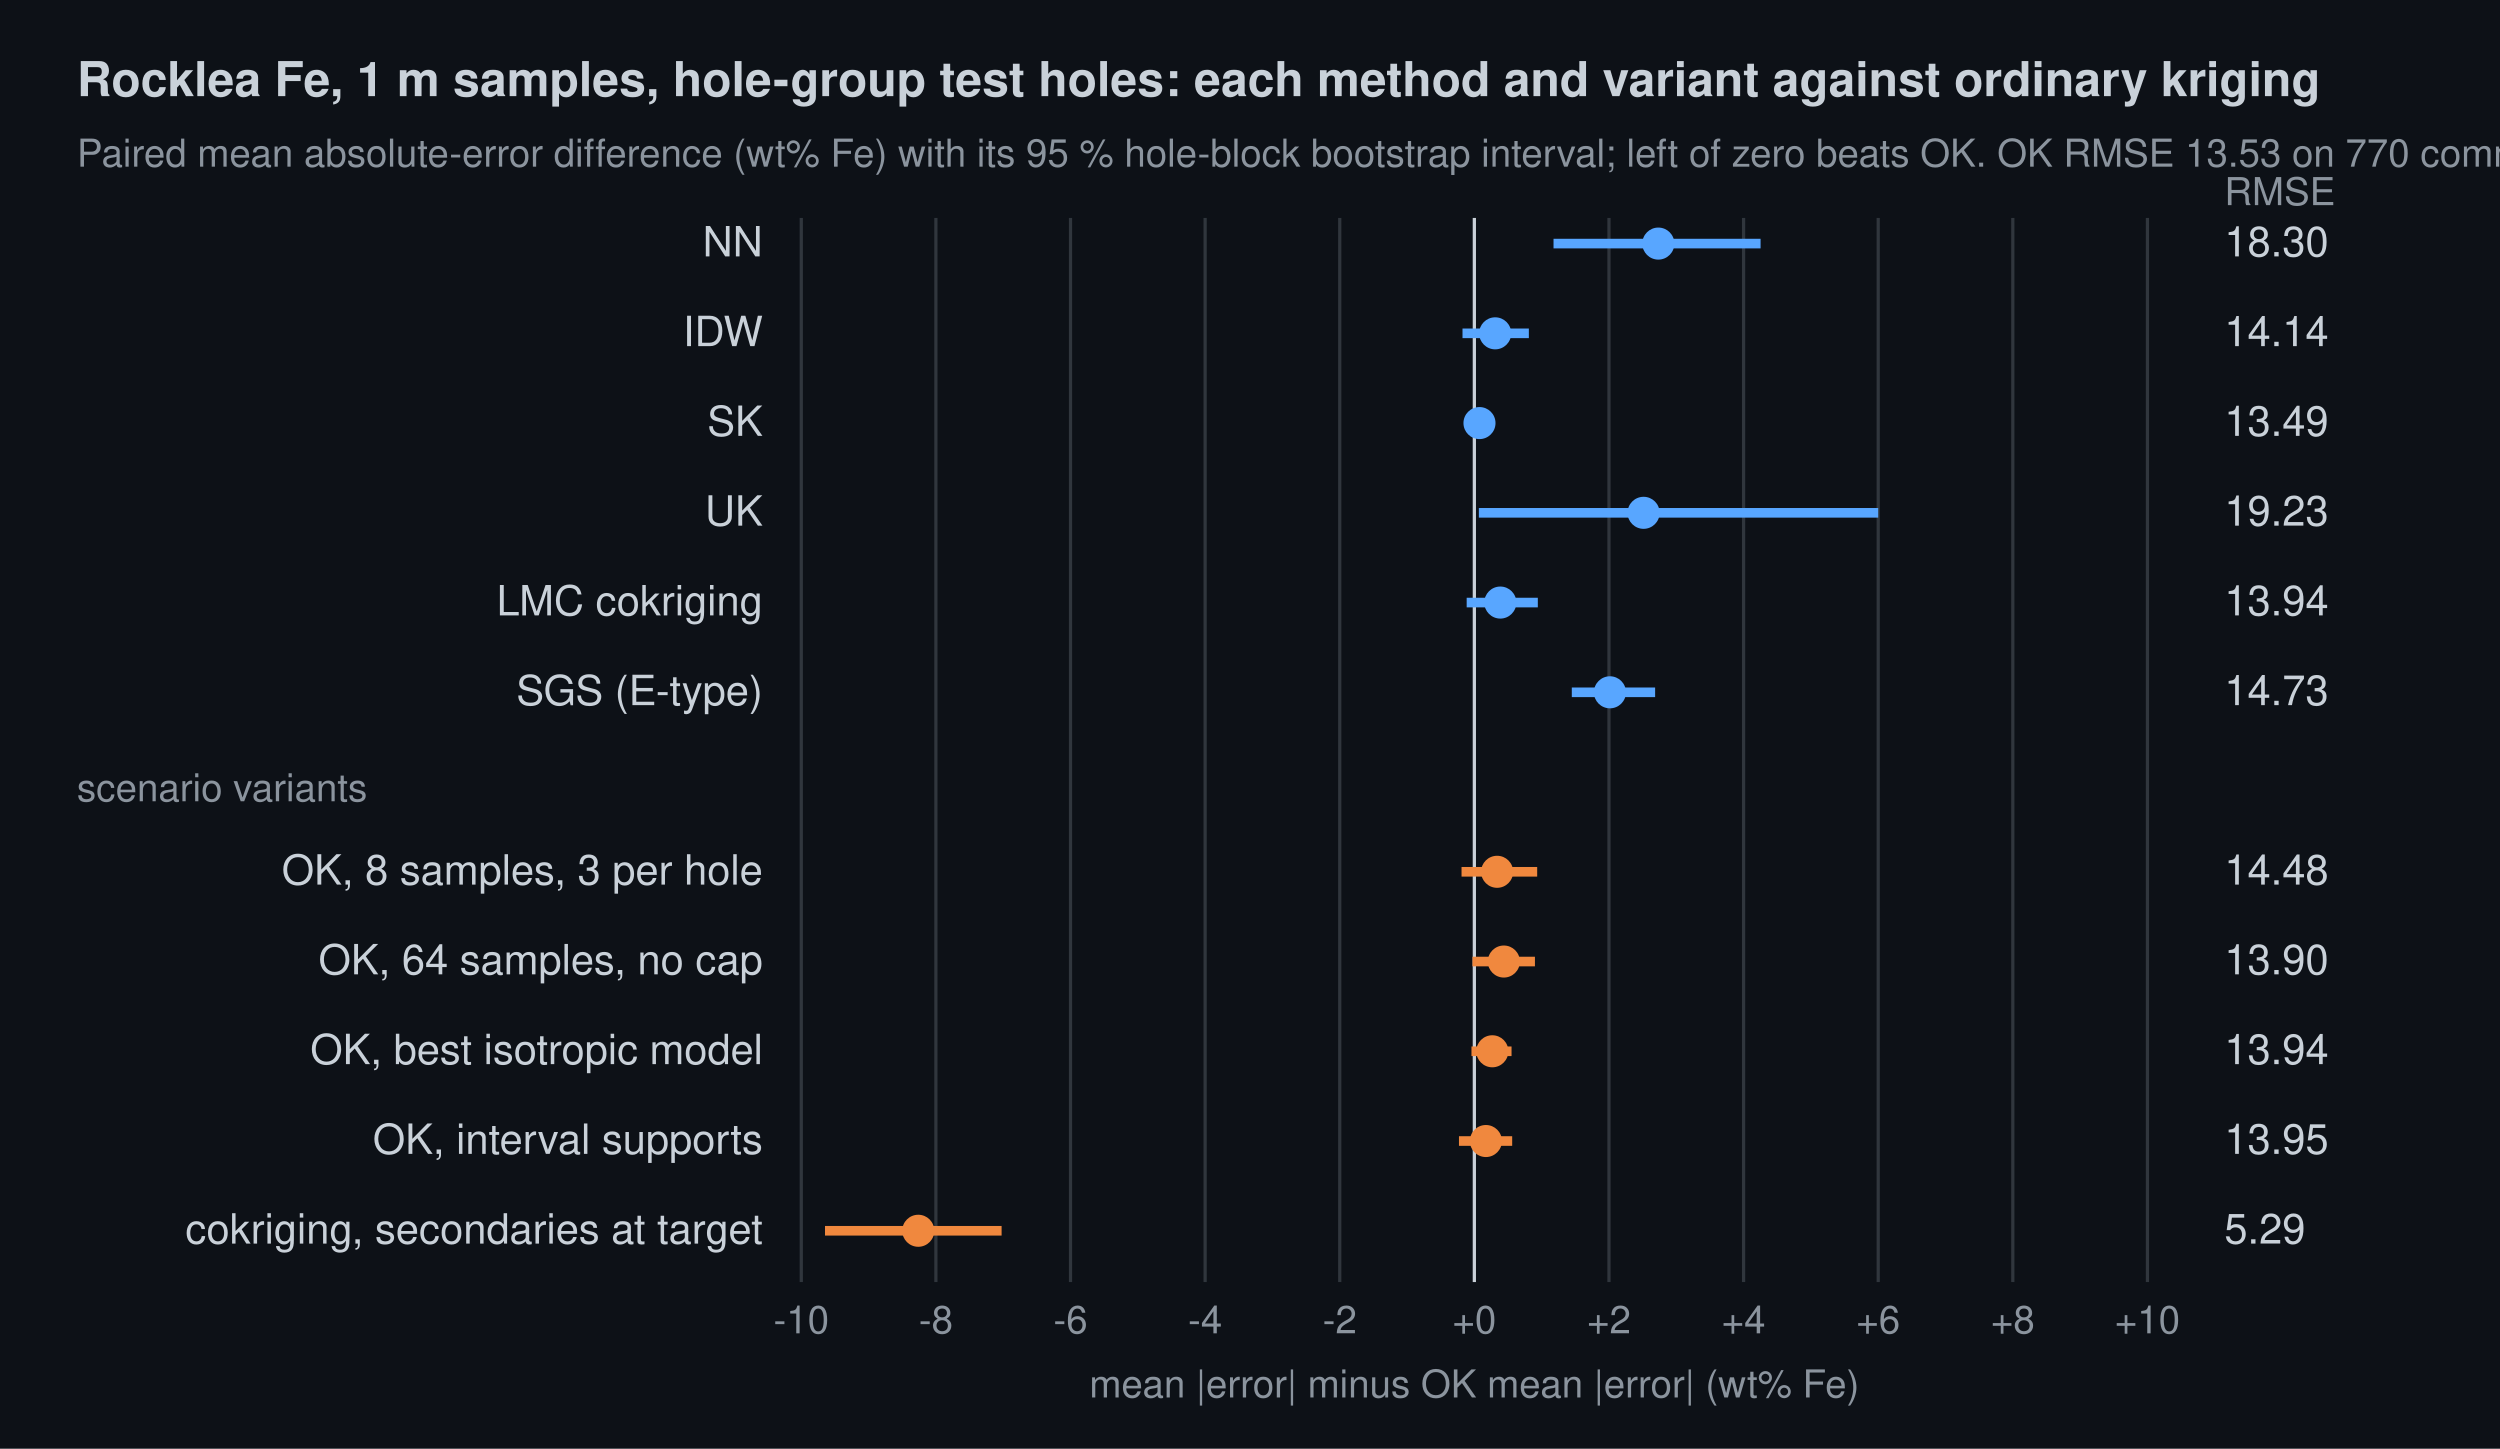
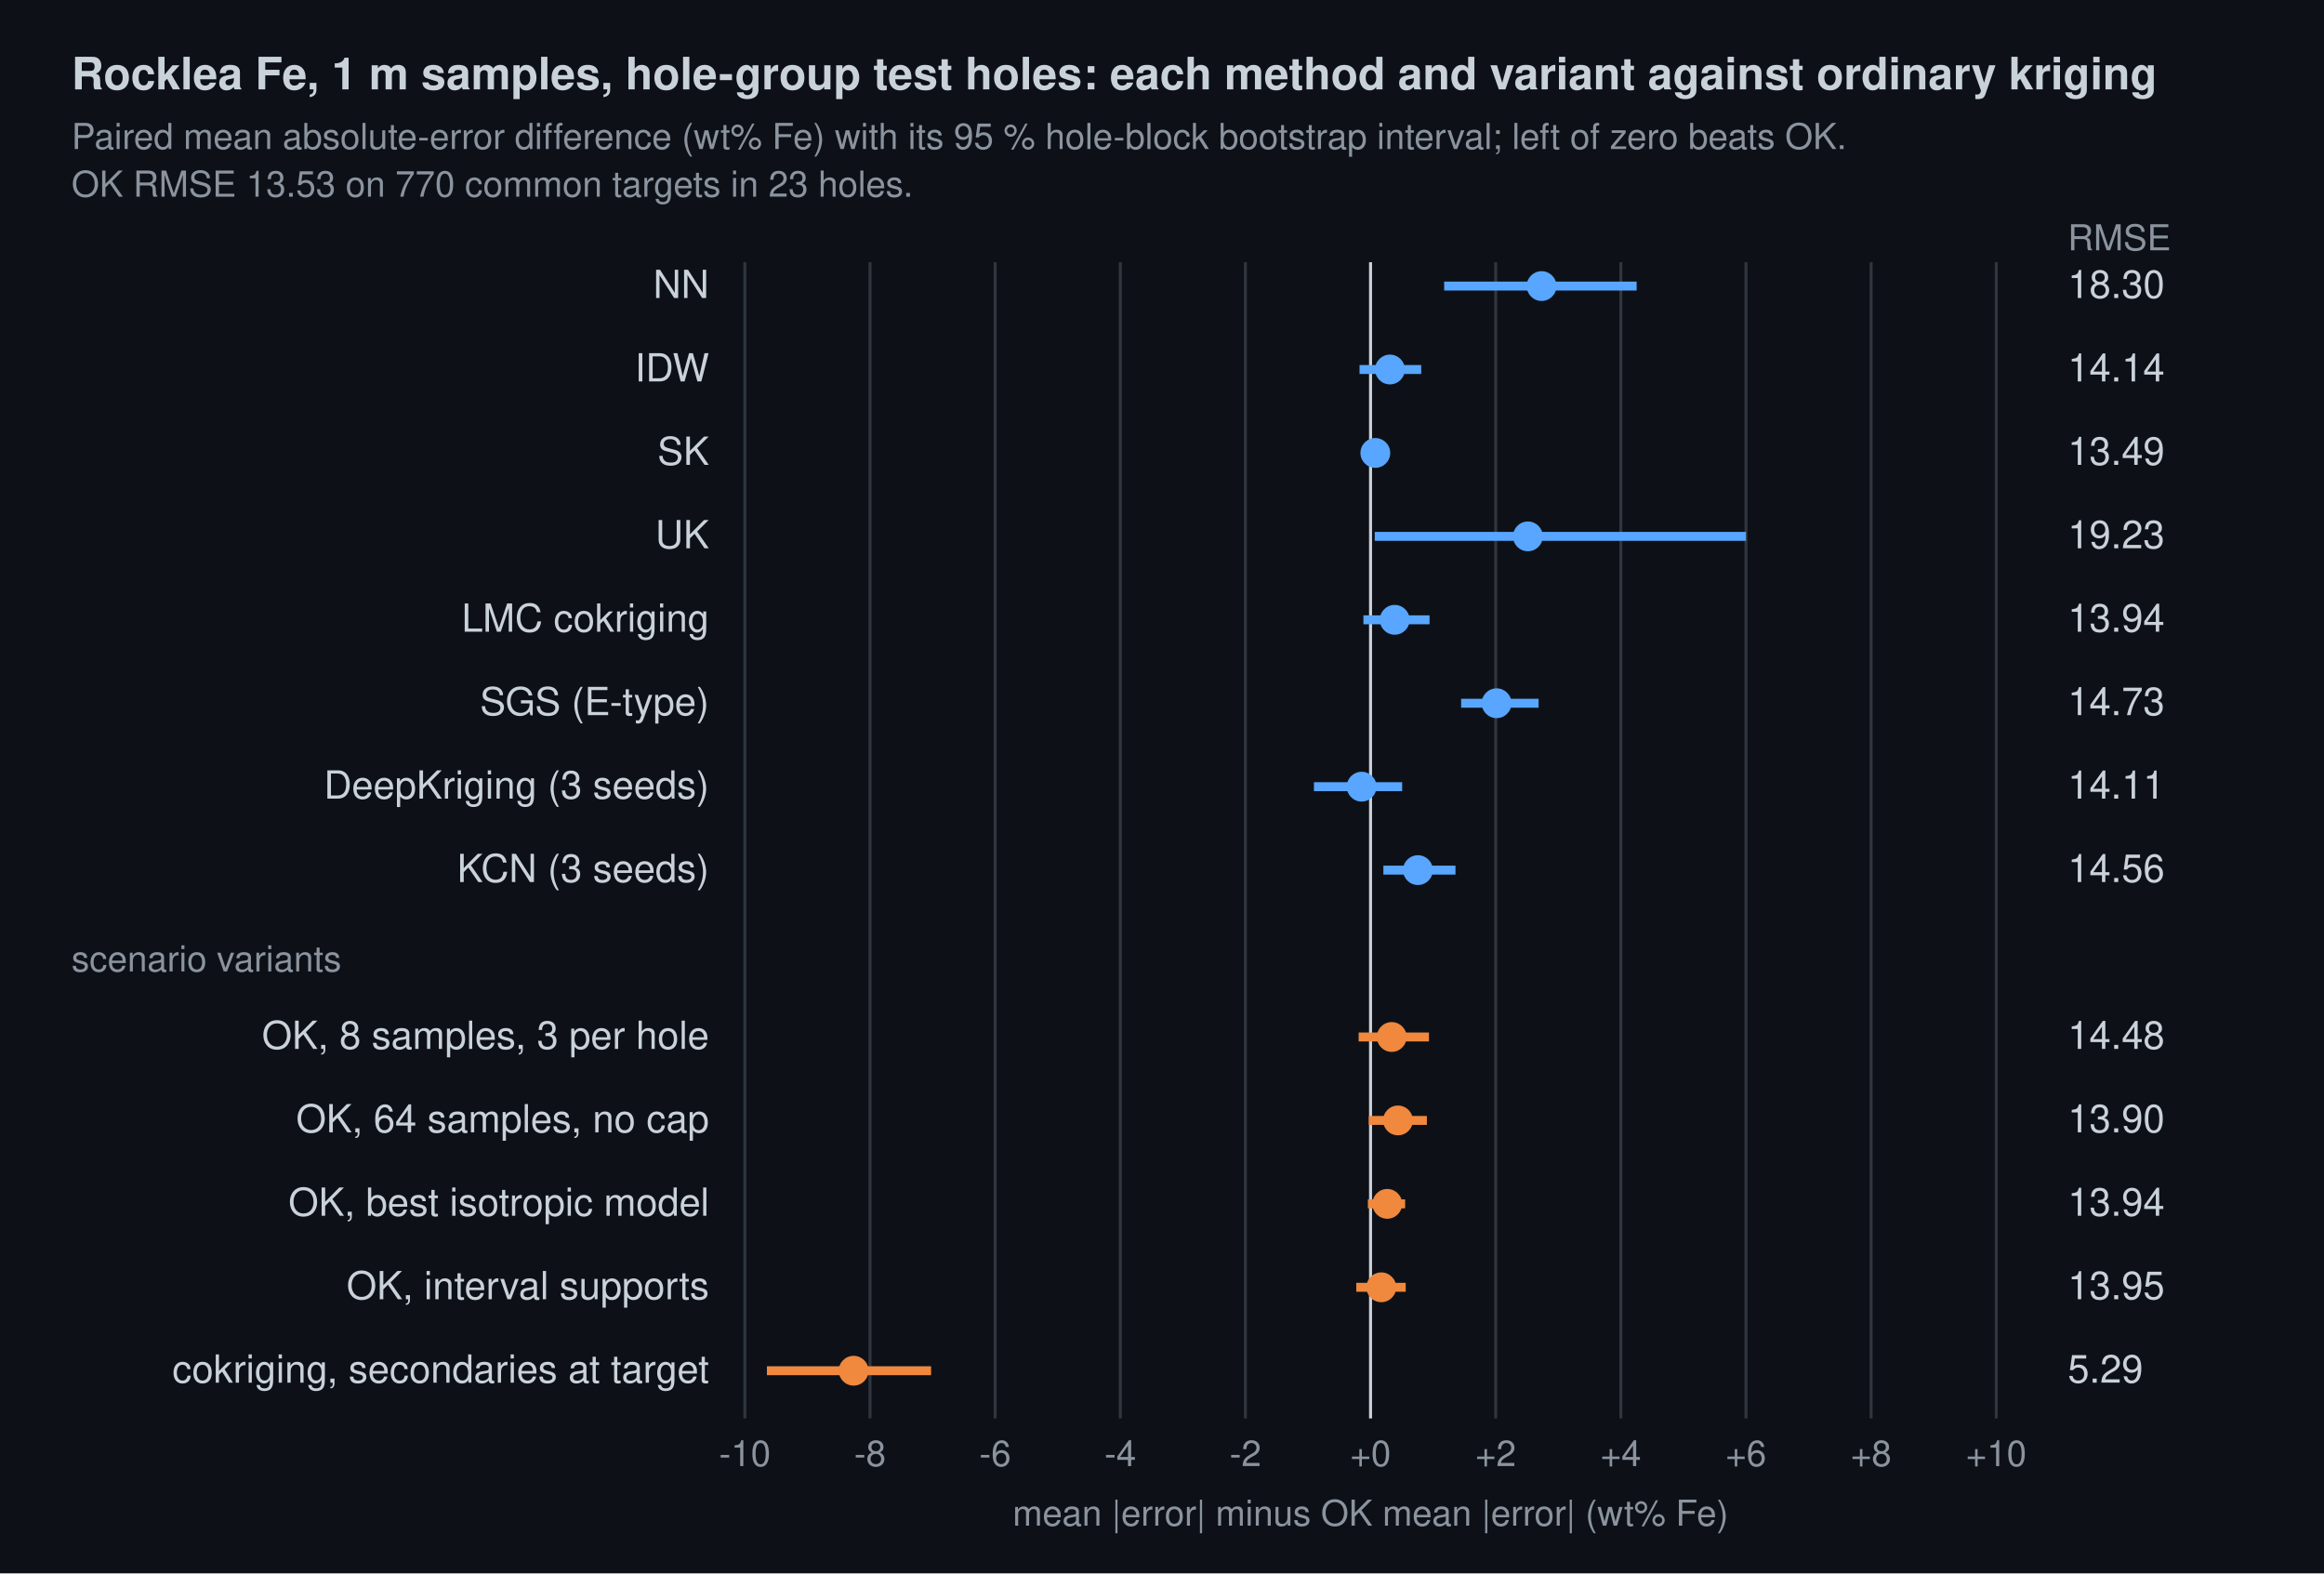
- <svg xmlns="http://www.w3.org/2000/svg" width="780" height="452" viewBox="0 0 780 452" role="img" aria-labelledby="t d">
+ <svg xmlns="http://www.w3.org/2000/svg" width="780" height="528" viewBox="0 0 780 528" role="img" aria-labelledby="t d">
  <style>
    .t { font: 600 15px 'Segoe UI', Helvetica, Arial, sans-serif; fill: #c9d1d9; }
    .b { font: 13px 'Segoe UI', Helvetica, Arial, sans-serif; fill: #c9d1d9; }
    .m { font: 12px 'Segoe UI', Helvetica, Arial, sans-serif; fill: #8b949e; }
  </style>
-   <rect width="780" height="452" fill="#0d1117" />
+   <rect width="780" height="528" fill="#0d1117" />
  <text class="t" x="24" y="30">Rocklea Fe, 1 m samples, hole-group test holes: each method and variant against ordinary kriging</text>
-   <text class="m" x="24" y="52">Paired mean absolute-error difference (wt% Fe) with its 95 % hole-block bootstrap interval; left of zero beats OK. OK RMSE 13.53 on 770 common targets in 23 holes.</text>
-   <line x1="250.0" y1="68" x2="250.0" y2="400" stroke="#30363d" />
-   <text class="m" x="250.0" y="416" text-anchor="middle">-10</text>
-   <line x1="292.0" y1="68" x2="292.0" y2="400" stroke="#30363d" />
-   <text class="m" x="292.0" y="416" text-anchor="middle">-8</text>
-   <line x1="334.0" y1="68" x2="334.0" y2="400" stroke="#30363d" />
-   <text class="m" x="334.0" y="416" text-anchor="middle">-6</text>
-   <line x1="376.0" y1="68" x2="376.0" y2="400" stroke="#30363d" />
-   <text class="m" x="376.0" y="416" text-anchor="middle">-4</text>
-   <line x1="418.0" y1="68" x2="418.0" y2="400" stroke="#30363d" />
-   <text class="m" x="418.0" y="416" text-anchor="middle">-2</text>
-   <line x1="460.0" y1="68" x2="460.0" y2="400" stroke="#30363d" />
-   <text class="m" x="460.0" y="416" text-anchor="middle">+0</text>
-   <line x1="502.0" y1="68" x2="502.0" y2="400" stroke="#30363d" />
-   <text class="m" x="502.0" y="416" text-anchor="middle">+2</text>
-   <line x1="544.0" y1="68" x2="544.0" y2="400" stroke="#30363d" />
-   <text class="m" x="544.0" y="416" text-anchor="middle">+4</text>
-   <line x1="586.0" y1="68" x2="586.0" y2="400" stroke="#30363d" />
-   <text class="m" x="586.0" y="416" text-anchor="middle">+6</text>
-   <line x1="628.0" y1="68" x2="628.0" y2="400" stroke="#30363d" />
-   <text class="m" x="628.0" y="416" text-anchor="middle">+8</text>
-   <line x1="670.0" y1="68" x2="670.0" y2="400" stroke="#30363d" />
-   <text class="m" x="670.0" y="416" text-anchor="middle">+10</text>
-   <line x1="460.0" y1="68" x2="460.0" y2="400" stroke="#c9d1d9" />
-   <text class="m" x="460.0" y="436" text-anchor="middle">mean |error| minus OK mean |error| (wt% Fe)</text>
-   <text class="m" x="694" y="64">RMSE</text>
-   <text class="b" x="238" y="80" text-anchor="end">NN</text>
-   <line x1="484.7" y1="76" x2="549.3" y2="76" stroke="#58a6ff" stroke-width="3" />
-   <circle cx="517.4" cy="76" r="5" fill="#58a6ff" />
-   <text class="b" x="694" y="80">18.30</text>
-   <text class="b" x="238" y="108" text-anchor="end">IDW</text>
-   <line x1="456.3" y1="104" x2="477.0" y2="104" stroke="#58a6ff" stroke-width="3" />
-   <circle cx="466.5" cy="104" r="5" fill="#58a6ff" />
-   <text class="b" x="694" y="108">14.14</text>
-   <text class="b" x="238" y="136" text-anchor="end">SK</text>
-   <line x1="460.2" y1="132" x2="463.1" y2="132" stroke="#58a6ff" stroke-width="3" />
-   <circle cx="461.6" cy="132" r="5" fill="#58a6ff" />
-   <text class="b" x="694" y="136">13.49</text>
-   <text class="b" x="238" y="164" text-anchor="end">UK</text>
-   <line x1="461.4" y1="160" x2="586.0" y2="160" stroke="#58a6ff" stroke-width="3" />
-   <circle cx="512.8" cy="160" r="5" fill="#58a6ff" />
-   <text class="b" x="694" y="164">19.23</text>
-   <text class="b" x="238" y="192" text-anchor="end">LMC cokriging</text>
-   <line x1="457.6" y1="188" x2="479.8" y2="188" stroke="#58a6ff" stroke-width="3" />
-   <circle cx="468.1" cy="188" r="5" fill="#58a6ff" />
-   <text class="b" x="694" y="192">13.94</text>
-   <text class="b" x="238" y="220" text-anchor="end">SGS (E-type)</text>
-   <line x1="490.4" y1="216" x2="516.4" y2="216" stroke="#58a6ff" stroke-width="3" />
-   <circle cx="502.3" cy="216" r="5" fill="#58a6ff" />
-   <text class="b" x="694" y="220">14.73</text>
-   <text class="b" x="238" y="276" text-anchor="end">OK, 8 samples, 3 per hole</text>
-   <line x1="456.0" y1="272" x2="479.6" y2="272" stroke="#f0883e" stroke-width="3" />
-   <circle cx="467.1" cy="272" r="5" fill="#f0883e" />
-   <text class="b" x="694" y="276">14.48</text>
-   <text class="b" x="238" y="304" text-anchor="end">OK, 64 samples, no cap</text>
-   <line x1="459.4" y1="300" x2="478.9" y2="300" stroke="#f0883e" stroke-width="3" />
-   <circle cx="469.2" cy="300" r="5" fill="#f0883e" />
-   <text class="b" x="694" y="304">13.90</text>
-   <text class="b" x="238" y="332" text-anchor="end">OK, best isotropic model</text>
-   <line x1="459.1" y1="328" x2="471.6" y2="328" stroke="#f0883e" stroke-width="3" />
-   <circle cx="465.6" cy="328" r="5" fill="#f0883e" />
-   <text class="b" x="694" y="332">13.94</text>
-   <text class="b" x="238" y="360" text-anchor="end">OK, interval supports</text>
-   <line x1="455.2" y1="356" x2="471.8" y2="356" stroke="#f0883e" stroke-width="3" />
-   <circle cx="463.6" cy="356" r="5" fill="#f0883e" />
-   <text class="b" x="694" y="360">13.95</text>
-   <text class="b" x="238" y="388" text-anchor="end">cokriging, secondaries at target</text>
-   <line x1="257.4" y1="384" x2="312.5" y2="384" stroke="#f0883e" stroke-width="3" />
-   <circle cx="286.5" cy="384" r="5" fill="#f0883e" />
-   <text class="b" x="694" y="388">5.29</text>
-   <text class="m" x="24" y="250">scenario variants</text>
+   <text class="m" x="24" y="50">Paired mean absolute-error difference (wt% Fe) with its 95 % hole-block bootstrap interval; left of zero beats OK.</text>
+   <text class="m" x="24" y="66">OK RMSE 13.53 on 770 common targets in 23 holes.</text>
+   <line x1="250.0" y1="88" x2="250.0" y2="476" stroke="#30363d" />
+   <text class="m" x="250.0" y="492" text-anchor="middle">-10</text>
+   <line x1="292.0" y1="88" x2="292.0" y2="476" stroke="#30363d" />
+   <text class="m" x="292.0" y="492" text-anchor="middle">-8</text>
+   <line x1="334.0" y1="88" x2="334.0" y2="476" stroke="#30363d" />
+   <text class="m" x="334.0" y="492" text-anchor="middle">-6</text>
+   <line x1="376.0" y1="88" x2="376.0" y2="476" stroke="#30363d" />
+   <text class="m" x="376.0" y="492" text-anchor="middle">-4</text>
+   <line x1="418.0" y1="88" x2="418.0" y2="476" stroke="#30363d" />
+   <text class="m" x="418.0" y="492" text-anchor="middle">-2</text>
+   <line x1="460.0" y1="88" x2="460.0" y2="476" stroke="#30363d" />
+   <text class="m" x="460.0" y="492" text-anchor="middle">+0</text>
+   <line x1="502.0" y1="88" x2="502.0" y2="476" stroke="#30363d" />
+   <text class="m" x="502.0" y="492" text-anchor="middle">+2</text>
+   <line x1="544.0" y1="88" x2="544.0" y2="476" stroke="#30363d" />
+   <text class="m" x="544.0" y="492" text-anchor="middle">+4</text>
+   <line x1="586.0" y1="88" x2="586.0" y2="476" stroke="#30363d" />
+   <text class="m" x="586.0" y="492" text-anchor="middle">+6</text>
+   <line x1="628.0" y1="88" x2="628.0" y2="476" stroke="#30363d" />
+   <text class="m" x="628.0" y="492" text-anchor="middle">+8</text>
+   <line x1="670.0" y1="88" x2="670.0" y2="476" stroke="#30363d" />
+   <text class="m" x="670.0" y="492" text-anchor="middle">+10</text>
+   <line x1="460.0" y1="88" x2="460.0" y2="476" stroke="#c9d1d9" />
+   <text class="m" x="460.0" y="512" text-anchor="middle">mean |error| minus OK mean |error| (wt% Fe)</text>
+   <text class="m" x="694" y="84">RMSE</text>
+   <text class="b" x="238" y="100" text-anchor="end">NN</text>
+   <line x1="484.7" y1="96" x2="549.3" y2="96" stroke="#58a6ff" stroke-width="3" />
+   <circle cx="517.4" cy="96" r="5" fill="#58a6ff" />
+   <text class="b" x="694" y="100">18.30</text>
+   <text class="b" x="238" y="128" text-anchor="end">IDW</text>
+   <line x1="456.3" y1="124" x2="477.0" y2="124" stroke="#58a6ff" stroke-width="3" />
+   <circle cx="466.5" cy="124" r="5" fill="#58a6ff" />
+   <text class="b" x="694" y="128">14.14</text>
+   <text class="b" x="238" y="156" text-anchor="end">SK</text>
+   <line x1="460.2" y1="152" x2="463.1" y2="152" stroke="#58a6ff" stroke-width="3" />
+   <circle cx="461.6" cy="152" r="5" fill="#58a6ff" />
+   <text class="b" x="694" y="156">13.49</text>
+   <text class="b" x="238" y="184" text-anchor="end">UK</text>
+   <line x1="461.4" y1="180" x2="586.0" y2="180" stroke="#58a6ff" stroke-width="3" />
+   <circle cx="512.8" cy="180" r="5" fill="#58a6ff" />
+   <text class="b" x="694" y="184">19.23</text>
+   <text class="b" x="238" y="212" text-anchor="end">LMC cokriging</text>
+   <line x1="457.6" y1="208" x2="479.8" y2="208" stroke="#58a6ff" stroke-width="3" />
+   <circle cx="468.1" cy="208" r="5" fill="#58a6ff" />
+   <text class="b" x="694" y="212">13.94</text>
+   <text class="b" x="238" y="240" text-anchor="end">SGS (E-type)</text>
+   <line x1="490.4" y1="236" x2="516.4" y2="236" stroke="#58a6ff" stroke-width="3" />
+   <circle cx="502.3" cy="236" r="5" fill="#58a6ff" />
+   <text class="b" x="694" y="240">14.73</text>
+   <text class="b" x="238" y="268" text-anchor="end">DeepKriging (3 seeds)</text>
+   <line x1="441.0" y1="264" x2="470.6" y2="264" stroke="#58a6ff" stroke-width="3" />
+   <circle cx="457.0" cy="264" r="5" fill="#58a6ff" />
+   <text class="b" x="694" y="268">14.11</text>
+   <text class="b" x="238" y="296" text-anchor="end">KCN (3 seeds)</text>
+   <line x1="464.3" y1="292" x2="488.5" y2="292" stroke="#58a6ff" stroke-width="3" />
+   <circle cx="475.9" cy="292" r="5" fill="#58a6ff" />
+   <text class="b" x="694" y="296">14.56</text>
+   <text class="b" x="238" y="352" text-anchor="end">OK, 8 samples, 3 per hole</text>
+   <line x1="456.0" y1="348" x2="479.6" y2="348" stroke="#f0883e" stroke-width="3" />
+   <circle cx="467.1" cy="348" r="5" fill="#f0883e" />
+   <text class="b" x="694" y="352">14.48</text>
+   <text class="b" x="238" y="380" text-anchor="end">OK, 64 samples, no cap</text>
+   <line x1="459.4" y1="376" x2="478.9" y2="376" stroke="#f0883e" stroke-width="3" />
+   <circle cx="469.2" cy="376" r="5" fill="#f0883e" />
+   <text class="b" x="694" y="380">13.90</text>
+   <text class="b" x="238" y="408" text-anchor="end">OK, best isotropic model</text>
+   <line x1="459.1" y1="404" x2="471.6" y2="404" stroke="#f0883e" stroke-width="3" />
+   <circle cx="465.6" cy="404" r="5" fill="#f0883e" />
+   <text class="b" x="694" y="408">13.94</text>
+   <text class="b" x="238" y="436" text-anchor="end">OK, interval supports</text>
+   <line x1="455.2" y1="432" x2="471.8" y2="432" stroke="#f0883e" stroke-width="3" />
+   <circle cx="463.6" cy="432" r="5" fill="#f0883e" />
+   <text class="b" x="694" y="436">13.95</text>
+   <text class="b" x="238" y="464" text-anchor="end">cokriging, secondaries at target</text>
+   <line x1="257.4" y1="460" x2="312.5" y2="460" stroke="#f0883e" stroke-width="3" />
+   <circle cx="286.5" cy="460" r="5" fill="#f0883e" />
+   <text class="b" x="694" y="464">5.29</text>
+   <text class="m" x="24" y="326">scenario variants</text>
</svg>
